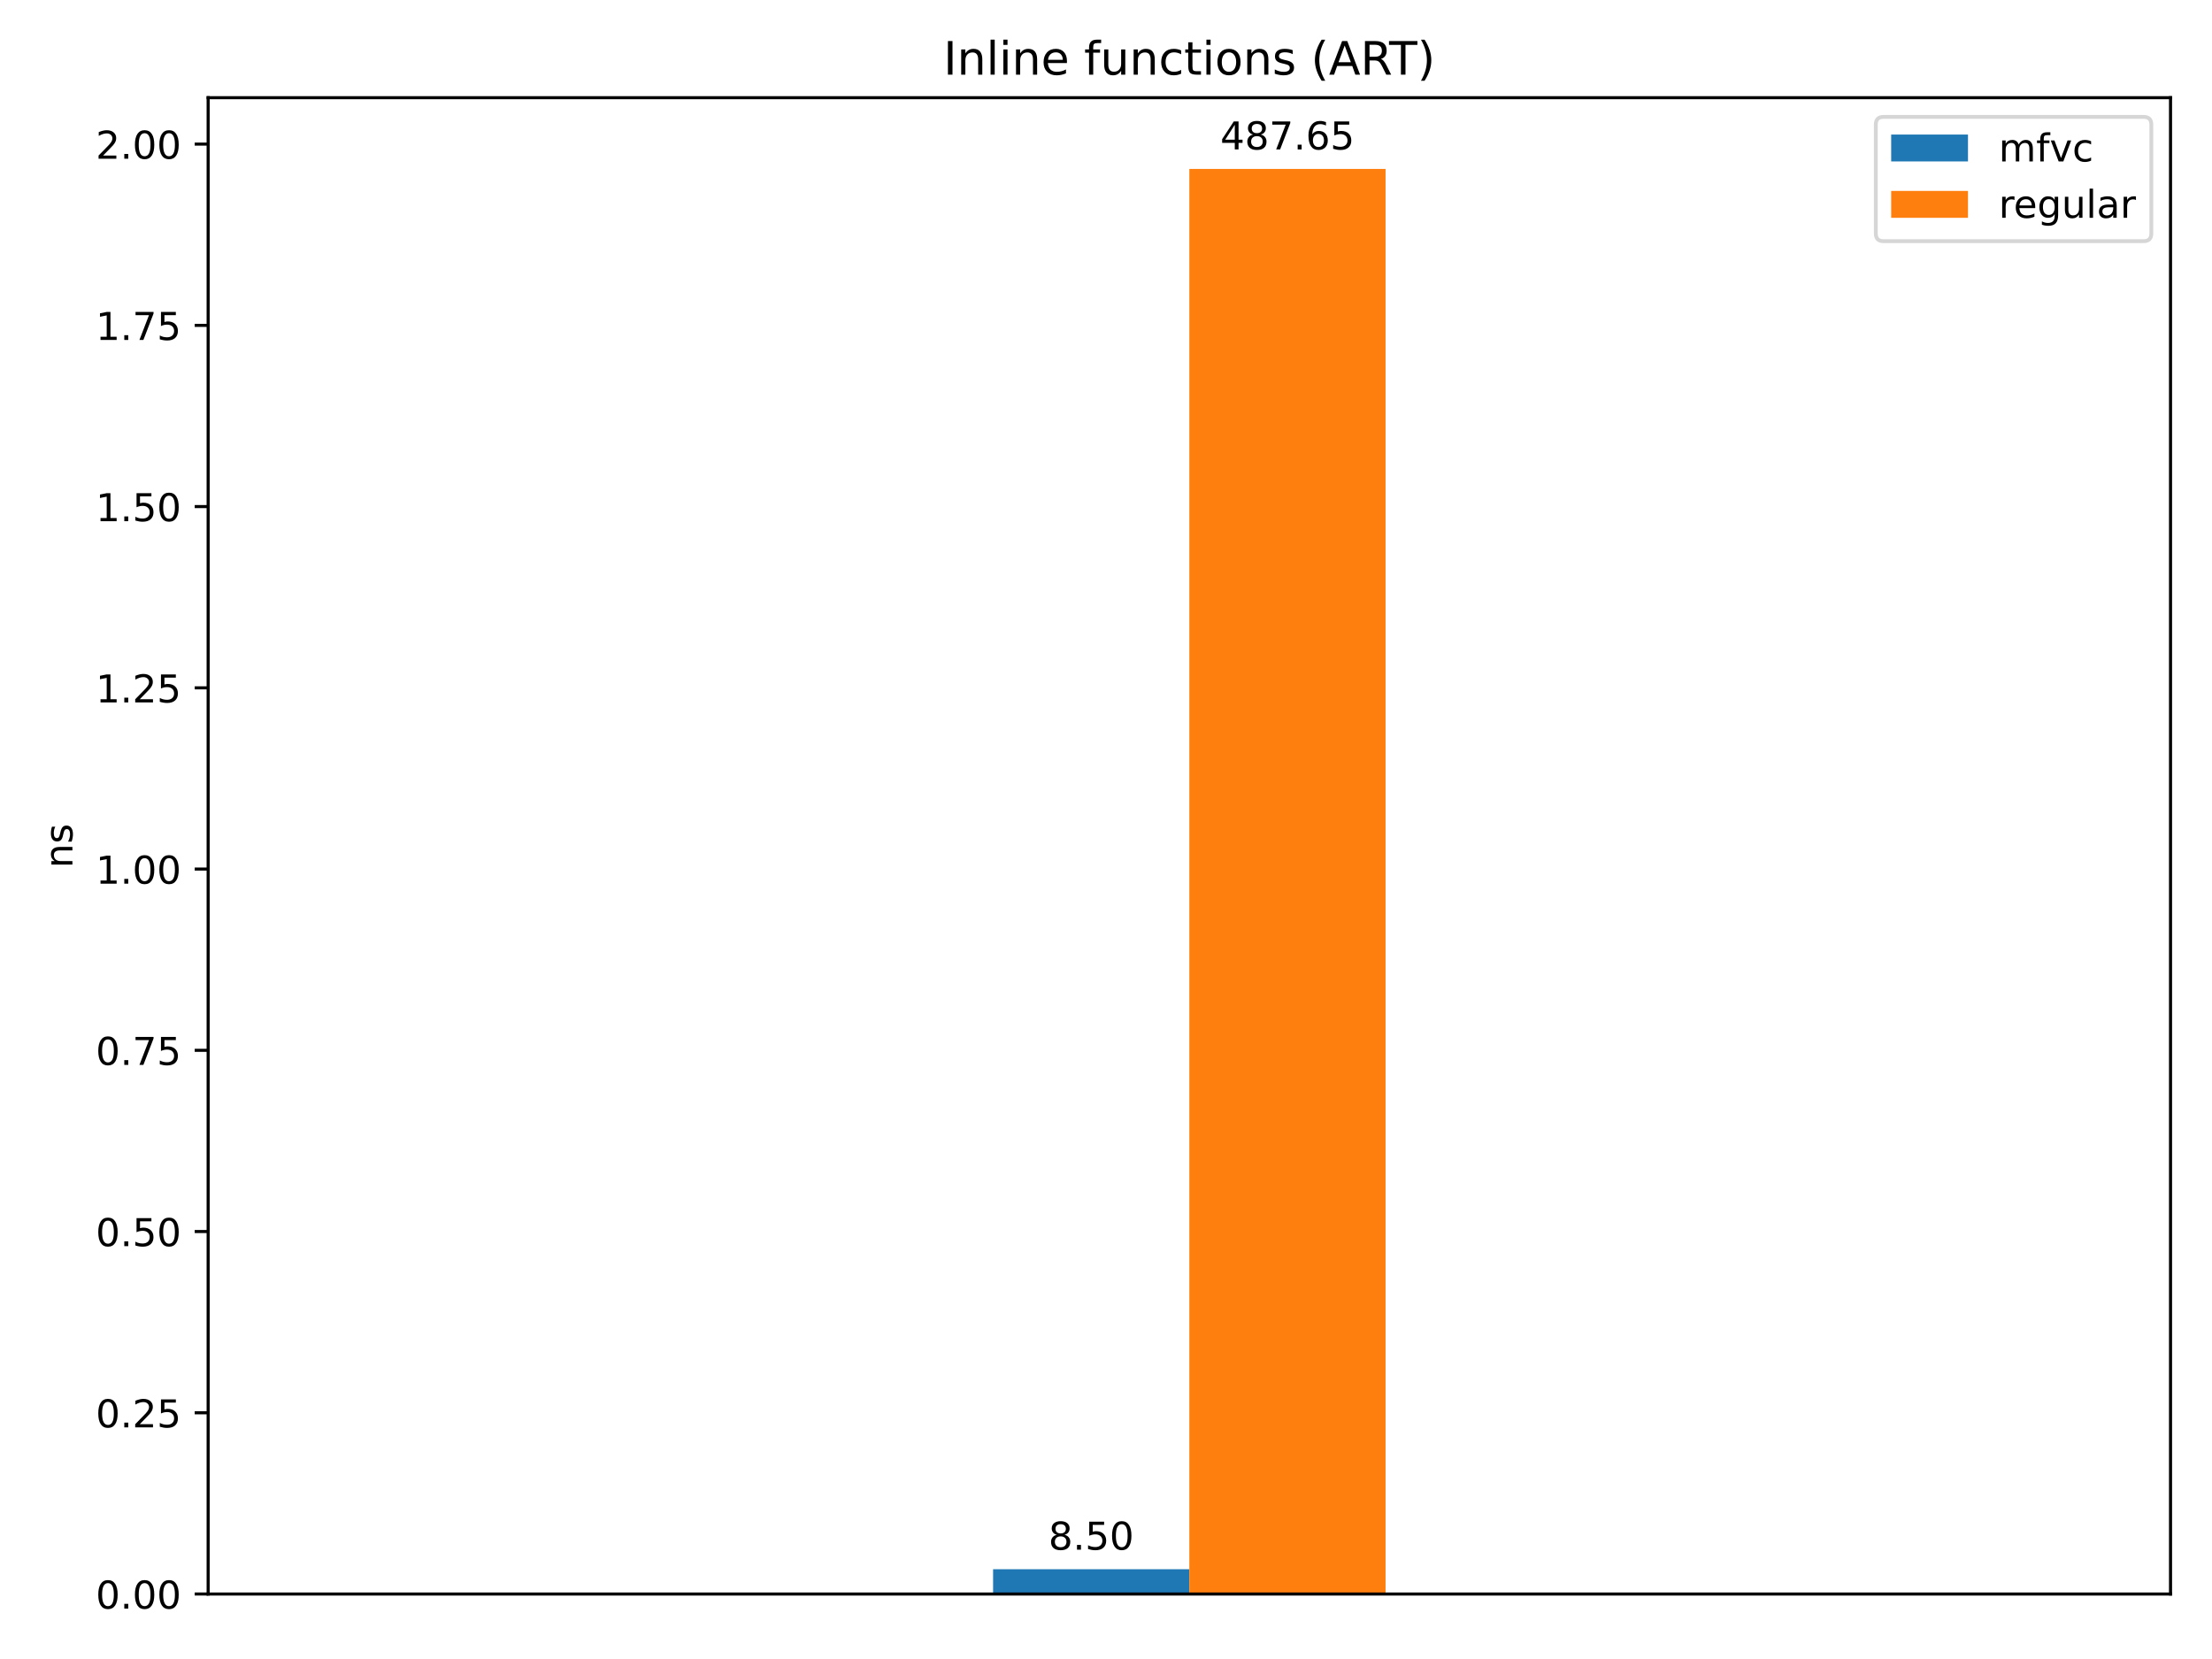
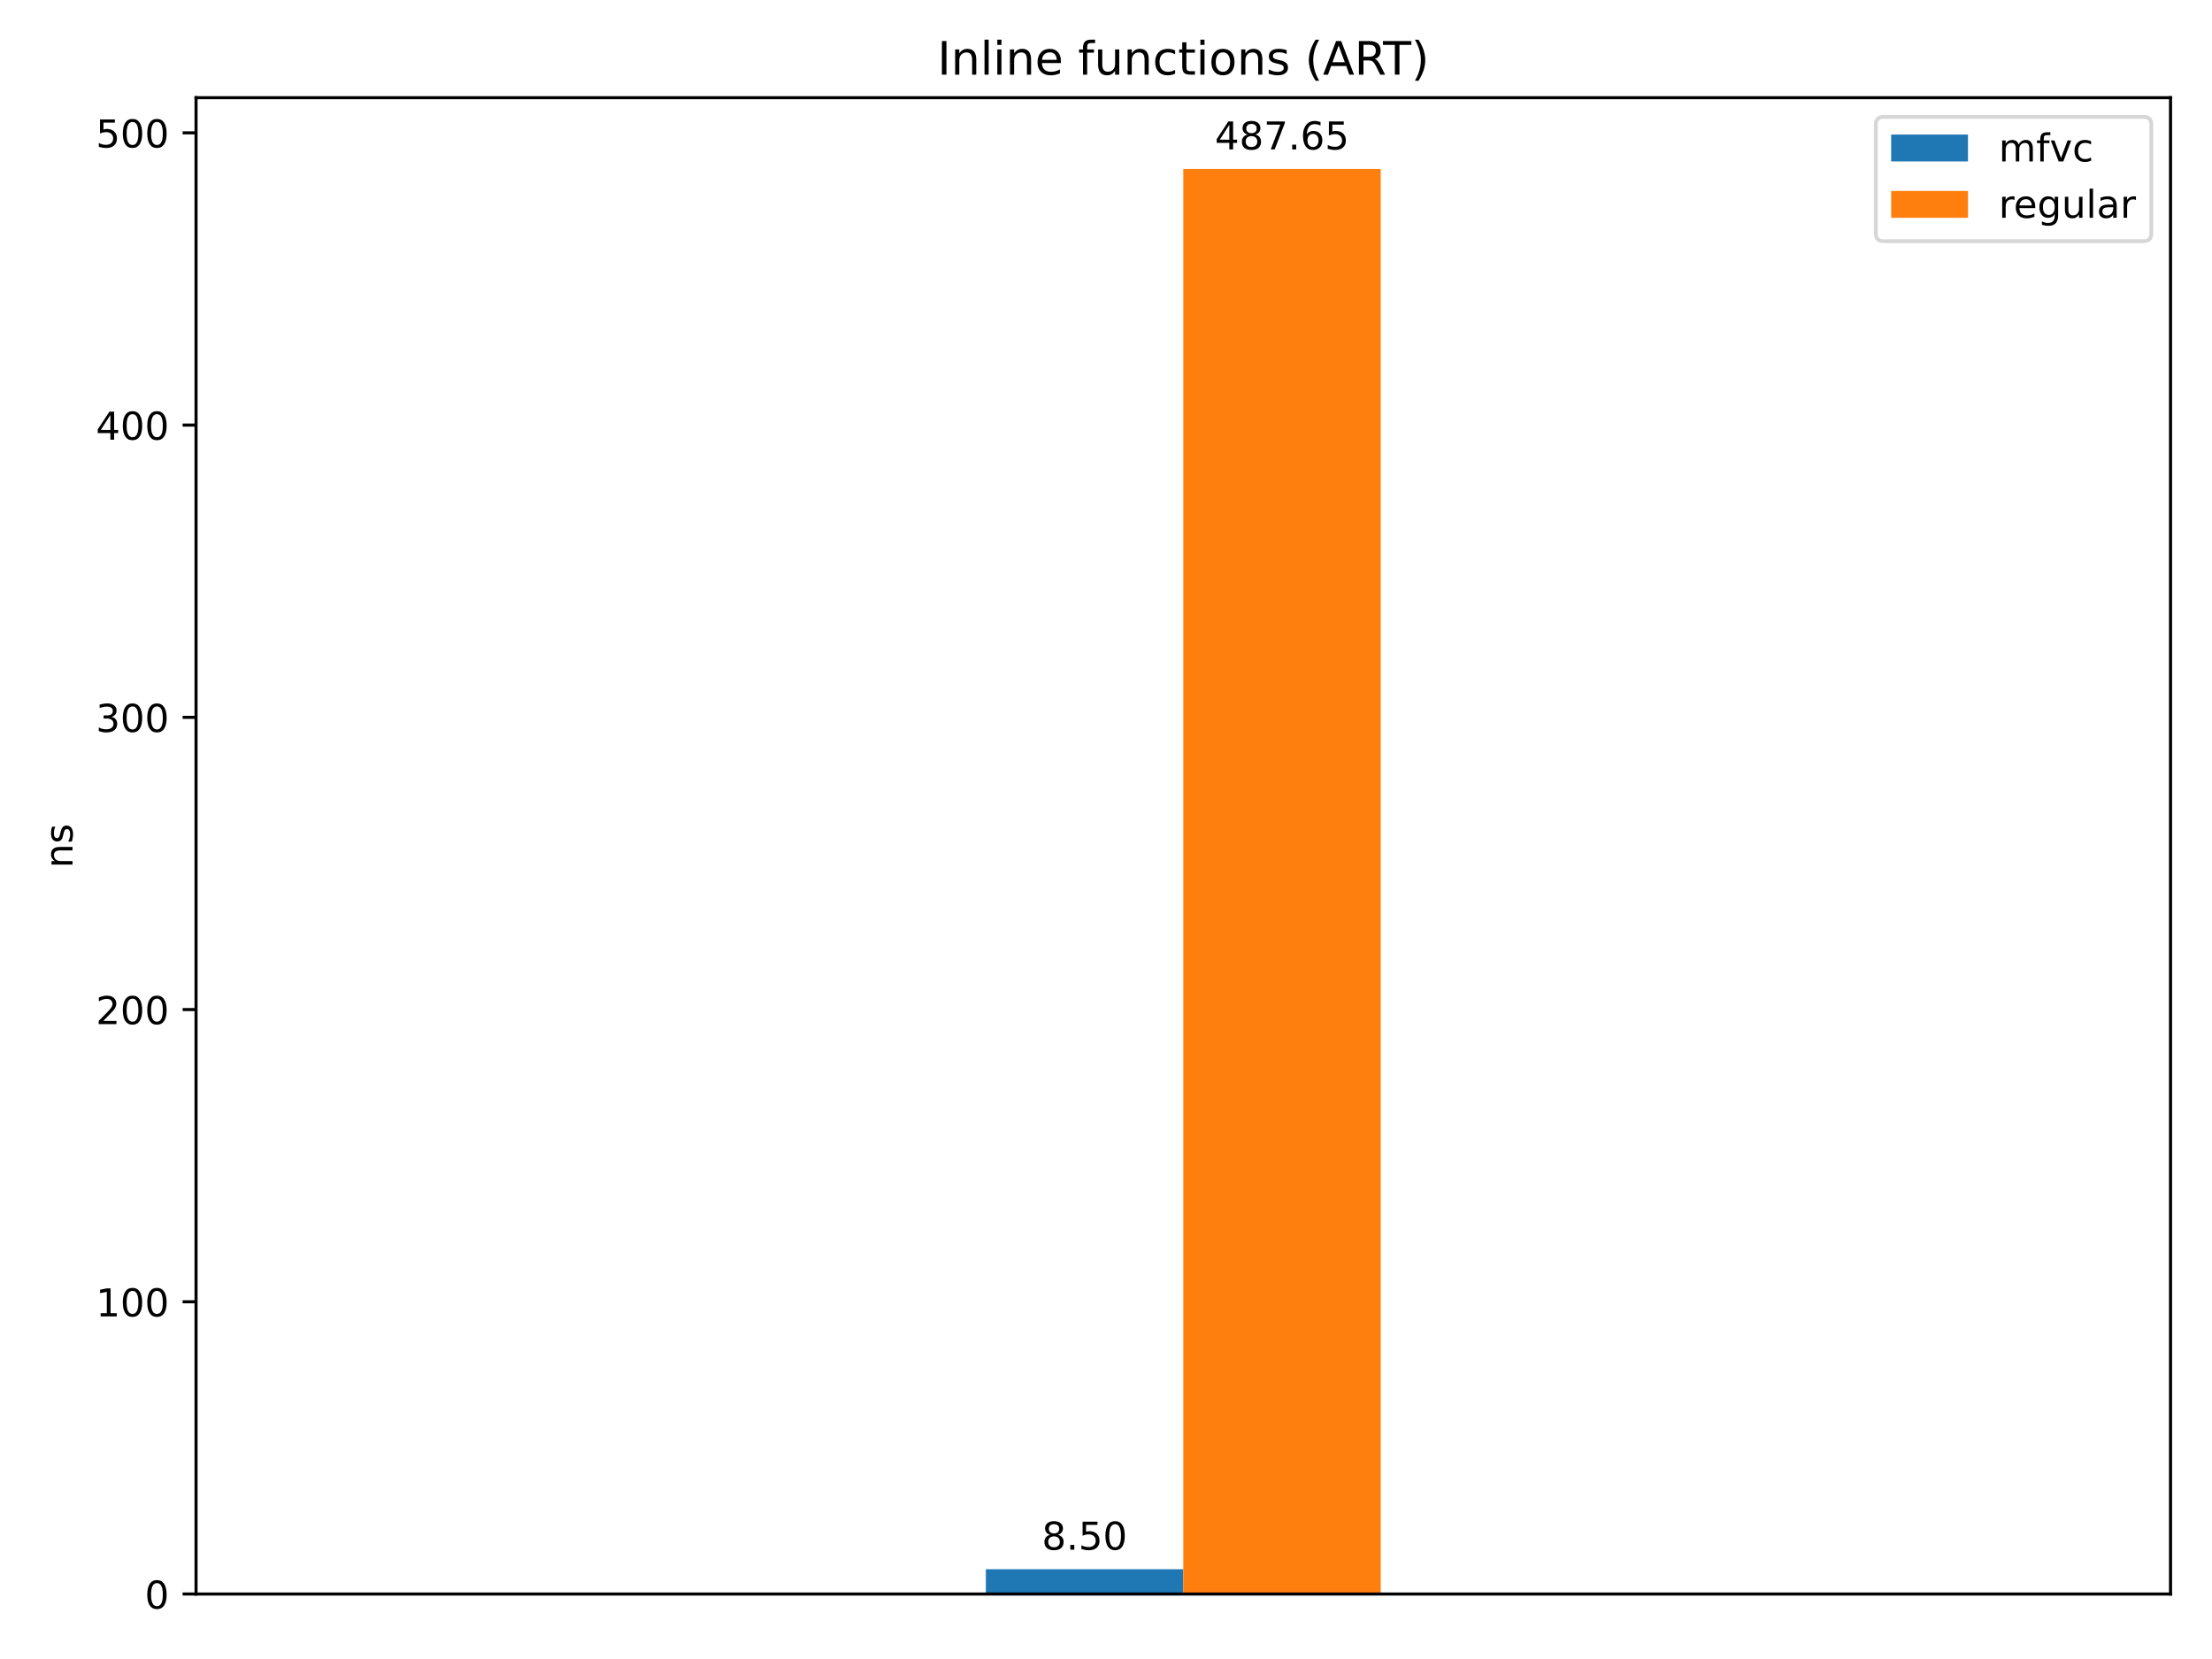
<svg xmlns="http://www.w3.org/2000/svg" xmlns:xlink="http://www.w3.org/1999/xlink" width="576pt" height="432pt" viewBox="0 0 576 432" version="1.1">
  <defs>
    <style type="text/css">*{stroke-linejoin: round; stroke-linecap: butt}</style>
  </defs>
  <g id="figure_1">
    <g id="patch_1">
      <path d="M 0 432  L 576 432  L 576 0  L 0 0  z " style="fill: #ffffff" />
    </g>
    <g id="axes_1">
      <g id="patch_2">
-         <path d="M 54.2 415.08  L 565.2 415.08  L 565.2 25.44  L 54.2 25.44  z " style="fill: #ffffff" />
+         <path d="M 51.05 415.08  L 565.2 415.08  L 565.2 25.44  L 51.05 25.44  z " style="fill: #ffffff" />
      </g>
      <g id="patch_3">
-         <path d="M 258.6 415.08  L 309.7 415.08  L 309.7 408.615  L 258.6 408.615  z " clip-path="url(#p9970fbafcf)" style="fill: #1f77b4" />
+         <path d="M 256.71 415.08  L 308.125 415.08  L 308.125 408.615  L 256.71 408.615  z " clip-path="url(#p1029cb8a64)" style="fill: #1f77b4" />
      </g>
      <g id="patch_4">
-         <path d="M 309.7 415.08  L 360.8 415.08  L 360.8 43.994  L 309.7 43.994  z " clip-path="url(#p9970fbafcf)" style="fill: #ff7f0e" />
+         <path d="M 308.125 415.08  L 359.54 415.08  L 359.54 43.994  L 308.125 43.994  z " clip-path="url(#p1029cb8a64)" style="fill: #ff7f0e" />
      </g>
      <g id="matplotlib.axis_1">
        <g id="xtick_1" />
        <g id="xtick_2" />
        <g id="xtick_3" />
        <g id="xtick_4" />
        <g id="xtick_5" />
        <g id="xtick_6" />
        <g id="xtick_7" />
        <g id="xtick_8" />
        <g id="xtick_9" />
      </g>
      <g id="matplotlib.axis_2">
        <g id="ytick_1">
          <g id="line2d_1">
            <defs>
-               <path id="m99105aa957" d="M 0 0  L -3.5 0  " style="stroke: #000000; stroke-width: 0.8" />
-             </defs>
-             <g>
-               <use xlink:href="#m99105aa957" x="54.2" y="415.08" style="stroke: #000000; stroke-width: 0.8" />
+               <path id="mc84beb9e07" d="M 0 0  L -3.5 0  " style="stroke: #000000; stroke-width: 0.8" />
+             </defs>
+             <g>
+               <use xlink:href="#mc84beb9e07" x="51.05" y="415.08" style="stroke: #000000; stroke-width: 0.8" />
            </g>
          </g>
          <g id="text_1">
-             <g transform="translate(24.93437 418.8792) scale(0.1 -0.1)">
+             <g transform="translate(37.6875 418.8792) scale(0.1 -0.1)">
              <defs>
                <path id="DejaVuSans-30" d="M 2034 4250  Q 1547 4250 1301 3770  Q 1056 3291 1056 2328  Q 1056 1369 1301 889  Q 1547 409 2034 409  Q 2525 409 2770 889  Q 3016 1369 3016 2328  Q 3016 3291 2770 3770  Q 2525 4250 2034 4250  z M 2034 4750  Q 2819 4750 3233 4129  Q 3647 3509 3647 2328  Q 3647 1150 3233 529  Q 2819 -91 2034 -91  Q 1250 -91 836 529  Q 422 1150 422 2328  Q 422 3509 836 4129  Q 1250 4750 2034 4750  z " transform="scale(0.015625)" />
-                 <path id="DejaVuSans-2e" d="M 684 794  L 1344 794  L 1344 0  L 684 0  L 684 794  z " transform="scale(0.015625)" />
              </defs>
              <use xlink:href="#DejaVuSans-30" />
-               <use xlink:href="#DejaVuSans-2e" x="63.623" />
-               <use xlink:href="#DejaVuSans-30" x="95.41" />
-               <use xlink:href="#DejaVuSans-30" x="159.033" />
            </g>
          </g>
        </g>
        <g id="ytick_2">
          <g id="line2d_2">
            <g>
-               <use xlink:href="#m99105aa957" x="54.2" y="367.886" style="stroke: #000000; stroke-width: 0.8" />
+               <use xlink:href="#mc84beb9e07" x="51.05" y="338.983" style="stroke: #000000; stroke-width: 0.8" />
            </g>
          </g>
          <g id="text_2">
-             <g transform="translate(24.93437 371.6854) scale(0.1 -0.1)">
-               <defs>
-                 <path id="DejaVuSans-32" d="M 1228 531  L 3431 531  L 3431 0  L 469 0  L 469 531  Q 828 903 1448 1529  Q 2069 2156 2228 2338  Q 2531 2678 2651 2914  Q 2772 3150 2772 3378  Q 2772 3750 2511 3984  Q 2250 4219 1831 4219  Q 1534 4219 1204 4116  Q 875 4013 500 3803  L 500 4441  Q 881 4594 1212 4672  Q 1544 4750 1819 4750  Q 2544 4750 2975 4387  Q 3406 4025 3406 3419  Q 3406 3131 3298 2873  Q 3191 2616 2906 2266  Q 2828 2175 2409 1742  Q 1991 1309 1228 531  z " transform="scale(0.015625)" />
-                 <path id="DejaVuSans-35" d="M 691 4666  L 3169 4666  L 3169 4134  L 1269 4134  L 1269 2991  Q 1406 3038 1543 3061  Q 1681 3084 1819 3084  Q 2600 3084 3056 2656  Q 3513 2228 3513 1497  Q 3513 744 3044 326  Q 2575 -91 1722 -91  Q 1428 -91 1123 -41  Q 819 9 494 109  L 494 744  Q 775 591 1075 516  Q 1375 441 1709 441  Q 2250 441 2565 725  Q 2881 1009 2881 1497  Q 2881 1984 2565 2268  Q 2250 2553 1709 2553  Q 1456 2553 1204 2497  Q 953 2441 691 2322  L 691 4666  z " transform="scale(0.015625)" />
-               </defs>
-               <use xlink:href="#DejaVuSans-30" />
-               <use xlink:href="#DejaVuSans-2e" x="63.623" />
-               <use xlink:href="#DejaVuSans-32" x="95.41" />
-               <use xlink:href="#DejaVuSans-35" x="159.033" />
+             <g transform="translate(24.9625 342.7823) scale(0.1 -0.1)">
+               <defs>
+                 <path id="DejaVuSans-31" d="M 794 531  L 1825 531  L 1825 4091  L 703 3866  L 703 4441  L 1819 4666  L 2450 4666  L 2450 531  L 3481 531  L 3481 0  L 794 0  L 794 531  z " transform="scale(0.015625)" />
+               </defs>
+               <use xlink:href="#DejaVuSans-31" />
+               <use xlink:href="#DejaVuSans-30" x="63.623" />
+               <use xlink:href="#DejaVuSans-30" x="127.246" />
            </g>
          </g>
        </g>
        <g id="ytick_3">
          <g id="line2d_3">
            <g>
-               <use xlink:href="#m99105aa957" x="54.2" y="320.692" style="stroke: #000000; stroke-width: 0.8" />
+               <use xlink:href="#mc84beb9e07" x="51.05" y="262.886" style="stroke: #000000; stroke-width: 0.8" />
            </g>
          </g>
          <g id="text_3">
-             <g transform="translate(24.93437 324.4915) scale(0.1 -0.1)">
-               <use xlink:href="#DejaVuSans-30" />
-               <use xlink:href="#DejaVuSans-2e" x="63.623" />
-               <use xlink:href="#DejaVuSans-35" x="95.41" />
-               <use xlink:href="#DejaVuSans-30" x="159.033" />
+             <g transform="translate(24.9625 266.6855) scale(0.1 -0.1)">
+               <defs>
+                 <path id="DejaVuSans-32" d="M 1228 531  L 3431 531  L 3431 0  L 469 0  L 469 531  Q 828 903 1448 1529  Q 2069 2156 2228 2338  Q 2531 2678 2651 2914  Q 2772 3150 2772 3378  Q 2772 3750 2511 3984  Q 2250 4219 1831 4219  Q 1534 4219 1204 4116  Q 875 4013 500 3803  L 500 4441  Q 881 4594 1212 4672  Q 1544 4750 1819 4750  Q 2544 4750 2975 4387  Q 3406 4025 3406 3419  Q 3406 3131 3298 2873  Q 3191 2616 2906 2266  Q 2828 2175 2409 1742  Q 1991 1309 1228 531  z " transform="scale(0.015625)" />
+               </defs>
+               <use xlink:href="#DejaVuSans-32" />
+               <use xlink:href="#DejaVuSans-30" x="63.623" />
+               <use xlink:href="#DejaVuSans-30" x="127.246" />
            </g>
          </g>
        </g>
        <g id="ytick_4">
          <g id="line2d_4">
            <g>
-               <use xlink:href="#m99105aa957" x="54.2" y="273.498" style="stroke: #000000; stroke-width: 0.8" />
+               <use xlink:href="#mc84beb9e07" x="51.05" y="186.789" style="stroke: #000000; stroke-width: 0.8" />
            </g>
          </g>
          <g id="text_4">
-             <g transform="translate(24.93437 277.2976) scale(0.1 -0.1)">
-               <defs>
-                 <path id="DejaVuSans-37" d="M 525 4666  L 3525 4666  L 3525 4397  L 1831 0  L 1172 0  L 2766 4134  L 525 4134  L 525 4666  z " transform="scale(0.015625)" />
-               </defs>
-               <use xlink:href="#DejaVuSans-30" />
-               <use xlink:href="#DejaVuSans-2e" x="63.623" />
-               <use xlink:href="#DejaVuSans-37" x="95.41" />
-               <use xlink:href="#DejaVuSans-35" x="159.033" />
+             <g transform="translate(24.9625 190.5886) scale(0.1 -0.1)">
+               <defs>
+                 <path id="DejaVuSans-33" d="M 2597 2516  Q 3050 2419 3304 2112  Q 3559 1806 3559 1356  Q 3559 666 3084 287  Q 2609 -91 1734 -91  Q 1441 -91 1130 -33  Q 819 25 488 141  L 488 750  Q 750 597 1062 519  Q 1375 441 1716 441  Q 2309 441 2620 675  Q 2931 909 2931 1356  Q 2931 1769 2642 2001  Q 2353 2234 1838 2234  L 1294 2234  L 1294 2753  L 1863 2753  Q 2328 2753 2575 2939  Q 2822 3125 2822 3475  Q 2822 3834 2567 4026  Q 2313 4219 1838 4219  Q 1578 4219 1281 4162  Q 984 4106 628 3988  L 628 4550  Q 988 4650 1302 4700  Q 1616 4750 1894 4750  Q 2613 4750 3031 4423  Q 3450 4097 3450 3541  Q 3450 3153 3228 2886  Q 3006 2619 2597 2516  z " transform="scale(0.015625)" />
+               </defs>
+               <use xlink:href="#DejaVuSans-33" />
+               <use xlink:href="#DejaVuSans-30" x="63.623" />
+               <use xlink:href="#DejaVuSans-30" x="127.246" />
            </g>
          </g>
        </g>
        <g id="ytick_5">
          <g id="line2d_5">
            <g>
-               <use xlink:href="#m99105aa957" x="54.2" y="226.305" style="stroke: #000000; stroke-width: 0.8" />
+               <use xlink:href="#mc84beb9e07" x="51.05" y="110.692" style="stroke: #000000; stroke-width: 0.8" />
            </g>
          </g>
          <g id="text_5">
-             <g transform="translate(24.93437 230.1038) scale(0.1 -0.1)">
-               <defs>
-                 <path id="DejaVuSans-31" d="M 794 531  L 1825 531  L 1825 4091  L 703 3866  L 703 4441  L 1819 4666  L 2450 4666  L 2450 531  L 3481 531  L 3481 0  L 794 0  L 794 531  z " transform="scale(0.015625)" />
-               </defs>
-               <use xlink:href="#DejaVuSans-31" />
-               <use xlink:href="#DejaVuSans-2e" x="63.623" />
-               <use xlink:href="#DejaVuSans-30" x="95.41" />
-               <use xlink:href="#DejaVuSans-30" x="159.033" />
+             <g transform="translate(24.9625 114.4917) scale(0.1 -0.1)">
+               <defs>
+                 <path id="DejaVuSans-34" d="M 2419 4116  L 825 1625  L 2419 1625  L 2419 4116  z M 2253 4666  L 3047 4666  L 3047 1625  L 3713 1625  L 3713 1100  L 3047 1100  L 3047 0  L 2419 0  L 2419 1100  L 313 1100  L 313 1709  L 2253 4666  z " transform="scale(0.015625)" />
+               </defs>
+               <use xlink:href="#DejaVuSans-34" />
+               <use xlink:href="#DejaVuSans-30" x="63.623" />
+               <use xlink:href="#DejaVuSans-30" x="127.246" />
            </g>
          </g>
        </g>
        <g id="ytick_6">
          <g id="line2d_6">
            <g>
-               <use xlink:href="#m99105aa957" x="54.2" y="179.111" style="stroke: #000000; stroke-width: 0.8" />
+               <use xlink:href="#mc84beb9e07" x="51.05" y="34.596" style="stroke: #000000; stroke-width: 0.8" />
            </g>
          </g>
          <g id="text_6">
-             <g transform="translate(24.93437 182.9099) scale(0.1 -0.1)">
-               <use xlink:href="#DejaVuSans-31" />
-               <use xlink:href="#DejaVuSans-2e" x="63.623" />
-               <use xlink:href="#DejaVuSans-32" x="95.41" />
-               <use xlink:href="#DejaVuSans-35" x="159.033" />
-             </g>
-           </g>
-         </g>
-         <g id="ytick_7">
-           <g id="line2d_7">
-             <g>
-               <use xlink:href="#m99105aa957" x="54.2" y="131.917" style="stroke: #000000; stroke-width: 0.8" />
-             </g>
-           </g>
-           <g id="text_7">
-             <g transform="translate(24.93437 135.7161) scale(0.1 -0.1)">
-               <use xlink:href="#DejaVuSans-31" />
-               <use xlink:href="#DejaVuSans-2e" x="63.623" />
-               <use xlink:href="#DejaVuSans-35" x="95.41" />
-               <use xlink:href="#DejaVuSans-30" x="159.033" />
-             </g>
-           </g>
-         </g>
-         <g id="ytick_8">
-           <g id="line2d_8">
-             <g>
-               <use xlink:href="#m99105aa957" x="54.2" y="84.723" style="stroke: #000000; stroke-width: 0.8" />
-             </g>
-           </g>
-           <g id="text_8">
-             <g transform="translate(24.93437 88.5222) scale(0.1 -0.1)">
-               <use xlink:href="#DejaVuSans-31" />
-               <use xlink:href="#DejaVuSans-2e" x="63.623" />
-               <use xlink:href="#DejaVuSans-37" x="95.41" />
-               <use xlink:href="#DejaVuSans-35" x="159.033" />
-             </g>
-           </g>
-         </g>
-         <g id="ytick_9">
-           <g id="line2d_9">
-             <g>
-               <use xlink:href="#m99105aa957" x="54.2" y="37.529" style="stroke: #000000; stroke-width: 0.8" />
-             </g>
-           </g>
-           <g id="text_9">
-             <g transform="translate(24.93437 41.32834) scale(0.1 -0.1)">
-               <use xlink:href="#DejaVuSans-32" />
-               <use xlink:href="#DejaVuSans-2e" x="63.623" />
-               <use xlink:href="#DejaVuSans-30" x="95.41" />
-               <use xlink:href="#DejaVuSans-30" x="159.033" />
-             </g>
-           </g>
-         </g>
-         <g id="text_10">
-           <g transform="translate(18.85469 226.0334) rotate(-90) scale(0.1 -0.1)">
+             <g transform="translate(24.9625 38.39484) scale(0.1 -0.1)">
+               <defs>
+                 <path id="DejaVuSans-35" d="M 691 4666  L 3169 4666  L 3169 4134  L 1269 4134  L 1269 2991  Q 1406 3038 1543 3061  Q 1681 3084 1819 3084  Q 2600 3084 3056 2656  Q 3513 2228 3513 1497  Q 3513 744 3044 326  Q 2575 -91 1722 -91  Q 1428 -91 1123 -41  Q 819 9 494 109  L 494 744  Q 775 591 1075 516  Q 1375 441 1709 441  Q 2250 441 2565 725  Q 2881 1009 2881 1497  Q 2881 1984 2565 2268  Q 2250 2553 1709 2553  Q 1456 2553 1204 2497  Q 953 2441 691 2322  L 691 4666  z " transform="scale(0.015625)" />
+               </defs>
+               <use xlink:href="#DejaVuSans-35" />
+               <use xlink:href="#DejaVuSans-30" x="63.623" />
+               <use xlink:href="#DejaVuSans-30" x="127.246" />
+             </g>
+           </g>
+         </g>
+         <g id="text_7">
+           <g transform="translate(18.88281 226.0334) rotate(-90) scale(0.1 -0.1)">
            <defs>
              <path id="DejaVuSans-6e" d="M 3513 2113  L 3513 0  L 2938 0  L 2938 2094  Q 2938 2591 2744 2837  Q 2550 3084 2163 3084  Q 1697 3084 1428 2787  Q 1159 2491 1159 1978  L 1159 0  L 581 0  L 581 3500  L 1159 3500  L 1159 2956  Q 1366 3272 1645 3428  Q 1925 3584 2291 3584  Q 2894 3584 3203 3211  Q 3513 2838 3513 2113  z " transform="scale(0.015625)" />
              <path id="DejaVuSans-73" d="M 2834 3397  L 2834 2853  Q 2591 2978 2328 3040  Q 2066 3103 1784 3103  Q 1356 3103 1142 2972  Q 928 2841 928 2578  Q 928 2378 1081 2264  Q 1234 2150 1697 2047  L 1894 2003  Q 2506 1872 2764 1633  Q 3022 1394 3022 966  Q 3022 478 2636 193  Q 2250 -91 1575 -91  Q 1294 -91 989 -36  Q 684 19 347 128  L 347 722  Q 666 556 975 473  Q 1284 391 1588 391  Q 1994 391 2212 530  Q 2431 669 2431 922  Q 2431 1156 2273 1281  Q 2116 1406 1581 1522  L 1381 1569  Q 847 1681 609 1914  Q 372 2147 372 2553  Q 372 3047 722 3315  Q 1072 3584 1716 3584  Q 2034 3584 2315 3537  Q 2597 3491 2834 3397  z " transform="scale(0.015625)" />
            </defs>
            <use xlink:href="#DejaVuSans-6e" />
            <use xlink:href="#DejaVuSans-73" x="63.379" />
          </g>
        </g>
      </g>
      <g id="patch_5">
-         <path d="M 54.2 415.08  L 54.2 25.44  " style="fill: none; stroke: #000000; stroke-width: 0.8; stroke-linejoin: miter; stroke-linecap: square" />
+         <path d="M 51.05 415.08  L 51.05 25.44  " style="fill: none; stroke: #000000; stroke-width: 0.8; stroke-linejoin: miter; stroke-linecap: square" />
      </g>
      <g id="patch_6">
        <path d="M 565.2 415.08  L 565.2 25.44  " style="fill: none; stroke: #000000; stroke-width: 0.8; stroke-linejoin: miter; stroke-linecap: square" />
      </g>
      <g id="patch_7">
-         <path d="M 54.2 415.08  L 565.2 415.08  " style="fill: none; stroke: #000000; stroke-width: 0.8; stroke-linejoin: miter; stroke-linecap: square" />
+         <path d="M 51.05 415.08  L 565.2 415.08  " style="fill: none; stroke: #000000; stroke-width: 0.8; stroke-linejoin: miter; stroke-linecap: square" />
      </g>
      <g id="patch_8">
-         <path d="M 54.2 25.44  L 565.2 25.44  " style="fill: none; stroke: #000000; stroke-width: 0.8; stroke-linejoin: miter; stroke-linecap: square" />
-       </g>
-       <g id="text_11">
-         <g transform="translate(273.0172 403.5351) scale(0.1 -0.1)">
+         <path d="M 51.05 25.44  L 565.2 25.44  " style="fill: none; stroke: #000000; stroke-width: 0.8; stroke-linejoin: miter; stroke-linecap: square" />
+       </g>
+       <g id="text_8">
+         <g transform="translate(271.2847 403.5351) scale(0.1 -0.1)">
          <defs>
            <path id="DejaVuSans-38" d="M 2034 2216  Q 1584 2216 1326 1975  Q 1069 1734 1069 1313  Q 1069 891 1326 650  Q 1584 409 2034 409  Q 2484 409 2743 651  Q 3003 894 3003 1313  Q 3003 1734 2745 1975  Q 2488 2216 2034 2216  z M 1403 2484  Q 997 2584 770 2862  Q 544 3141 544 3541  Q 544 4100 942 4425  Q 1341 4750 2034 4750  Q 2731 4750 3128 4425  Q 3525 4100 3525 3541  Q 3525 3141 3298 2862  Q 3072 2584 2669 2484  Q 3125 2378 3379 2068  Q 3634 1759 3634 1313  Q 3634 634 3220 271  Q 2806 -91 2034 -91  Q 1263 -91 848 271  Q 434 634 434 1313  Q 434 1759 690 2068  Q 947 2378 1403 2484  z M 1172 3481  Q 1172 3119 1398 2916  Q 1625 2713 2034 2713  Q 2441 2713 2670 2916  Q 2900 3119 2900 3481  Q 2900 3844 2670 4047  Q 2441 4250 2034 4250  Q 1625 4250 1398 4047  Q 1172 3844 1172 3481  z " transform="scale(0.015625)" />
+             <path id="DejaVuSans-2e" d="M 684 794  L 1344 794  L 1344 0  L 684 0  L 684 794  z " transform="scale(0.015625)" />
          </defs>
          <use xlink:href="#DejaVuSans-38" />
          <use xlink:href="#DejaVuSans-2e" x="63.623" />
          <use xlink:href="#DejaVuSans-35" x="95.41" />
          <use xlink:href="#DejaVuSans-30" x="159.033" />
        </g>
      </g>
-       <g id="text_12">
-         <g transform="translate(317.7547 38.9146) scale(0.1 -0.1)">
+       <g id="text_9">
+         <g transform="translate(316.3372 38.9146) scale(0.1 -0.1)">
          <defs>
-             <path id="DejaVuSans-34" d="M 2419 4116  L 825 1625  L 2419 1625  L 2419 4116  z M 2253 4666  L 3047 4666  L 3047 1625  L 3713 1625  L 3713 1100  L 3047 1100  L 3047 0  L 2419 0  L 2419 1100  L 313 1100  L 313 1709  L 2253 4666  z " transform="scale(0.015625)" />
+             <path id="DejaVuSans-37" d="M 525 4666  L 3525 4666  L 3525 4397  L 1831 0  L 1172 0  L 2766 4134  L 525 4134  L 525 4666  z " transform="scale(0.015625)" />
            <path id="DejaVuSans-36" d="M 2113 2584  Q 1688 2584 1439 2293  Q 1191 2003 1191 1497  Q 1191 994 1439 701  Q 1688 409 2113 409  Q 2538 409 2786 701  Q 3034 994 3034 1497  Q 3034 2003 2786 2293  Q 2538 2584 2113 2584  z M 3366 4563  L 3366 3988  Q 3128 4100 2886 4159  Q 2644 4219 2406 4219  Q 1781 4219 1451 3797  Q 1122 3375 1075 2522  Q 1259 2794 1537 2939  Q 1816 3084 2150 3084  Q 2853 3084 3261 2657  Q 3669 2231 3669 1497  Q 3669 778 3244 343  Q 2819 -91 2113 -91  Q 1303 -91 875 529  Q 447 1150 447 2328  Q 447 3434 972 4092  Q 1497 4750 2381 4750  Q 2619 4750 2861 4703  Q 3103 4656 3366 4563  z " transform="scale(0.015625)" />
          </defs>
          <use xlink:href="#DejaVuSans-34" />
          <use xlink:href="#DejaVuSans-38" x="63.623" />
          <use xlink:href="#DejaVuSans-37" x="127.246" />
          <use xlink:href="#DejaVuSans-2e" x="190.869" />
          <use xlink:href="#DejaVuSans-36" x="222.656" />
          <use xlink:href="#DejaVuSans-35" x="286.279" />
        </g>
      </g>
-       <g id="text_13">
-         <g transform="translate(245.6659 19.44) scale(0.12 -0.12)">
+       <g id="text_10">
+         <g transform="translate(244.0909 19.44) scale(0.12 -0.12)">
          <defs>
            <path id="DejaVuSans-49" d="M 628 4666  L 1259 4666  L 1259 0  L 628 0  L 628 4666  z " transform="scale(0.015625)" />
            <path id="DejaVuSans-6c" d="M 603 4863  L 1178 4863  L 1178 0  L 603 0  L 603 4863  z " transform="scale(0.015625)" />
            <path id="DejaVuSans-69" d="M 603 3500  L 1178 3500  L 1178 0  L 603 0  L 603 3500  z M 603 4863  L 1178 4863  L 1178 4134  L 603 4134  L 603 4863  z " transform="scale(0.015625)" />
            <path id="DejaVuSans-65" d="M 3597 1894  L 3597 1613  L 953 1613  Q 991 1019 1311 708  Q 1631 397 2203 397  Q 2534 397 2845 478  Q 3156 559 3463 722  L 3463 178  Q 3153 47 2828 -22  Q 2503 -91 2169 -91  Q 1331 -91 842 396  Q 353 884 353 1716  Q 353 2575 817 3079  Q 1281 3584 2069 3584  Q 2775 3584 3186 3129  Q 3597 2675 3597 1894  z M 3022 2063  Q 3016 2534 2758 2815  Q 2500 3097 2075 3097  Q 1594 3097 1305 2825  Q 1016 2553 972 2059  L 3022 2063  z " transform="scale(0.015625)" />
            <path id="DejaVuSans-20" transform="scale(0.015625)" />
            <path id="DejaVuSans-66" d="M 2375 4863  L 2375 4384  L 1825 4384  Q 1516 4384 1395 4259  Q 1275 4134 1275 3809  L 1275 3500  L 2222 3500  L 2222 3053  L 1275 3053  L 1275 0  L 697 0  L 697 3053  L 147 3053  L 147 3500  L 697 3500  L 697 3744  Q 697 4328 969 4595  Q 1241 4863 1831 4863  L 2375 4863  z " transform="scale(0.015625)" />
            <path id="DejaVuSans-75" d="M 544 1381  L 544 3500  L 1119 3500  L 1119 1403  Q 1119 906 1312 657  Q 1506 409 1894 409  Q 2359 409 2629 706  Q 2900 1003 2900 1516  L 2900 3500  L 3475 3500  L 3475 0  L 2900 0  L 2900 538  Q 2691 219 2414 64  Q 2138 -91 1772 -91  Q 1169 -91 856 284  Q 544 659 544 1381  z M 1991 3584  L 1991 3584  z " transform="scale(0.015625)" />
            <path id="DejaVuSans-63" d="M 3122 3366  L 3122 2828  Q 2878 2963 2633 3030  Q 2388 3097 2138 3097  Q 1578 3097 1268 2742  Q 959 2388 959 1747  Q 959 1106 1268 751  Q 1578 397 2138 397  Q 2388 397 2633 464  Q 2878 531 3122 666  L 3122 134  Q 2881 22 2623 -34  Q 2366 -91 2075 -91  Q 1284 -91 818 406  Q 353 903 353 1747  Q 353 2603 823 3093  Q 1294 3584 2113 3584  Q 2378 3584 2631 3529  Q 2884 3475 3122 3366  z " transform="scale(0.015625)" />
            <path id="DejaVuSans-74" d="M 1172 4494  L 1172 3500  L 2356 3500  L 2356 3053  L 1172 3053  L 1172 1153  Q 1172 725 1289 603  Q 1406 481 1766 481  L 2356 481  L 2356 0  L 1766 0  Q 1100 0 847 248  Q 594 497 594 1153  L 594 3053  L 172 3053  L 172 3500  L 594 3500  L 594 4494  L 1172 4494  z " transform="scale(0.015625)" />
            <path id="DejaVuSans-6f" d="M 1959 3097  Q 1497 3097 1228 2736  Q 959 2375 959 1747  Q 959 1119 1226 758  Q 1494 397 1959 397  Q 2419 397 2687 759  Q 2956 1122 2956 1747  Q 2956 2369 2687 2733  Q 2419 3097 1959 3097  z M 1959 3584  Q 2709 3584 3137 3096  Q 3566 2609 3566 1747  Q 3566 888 3137 398  Q 2709 -91 1959 -91  Q 1206 -91 779 398  Q 353 888 353 1747  Q 353 2609 779 3096  Q 1206 3584 1959 3584  z " transform="scale(0.015625)" />
            <path id="DejaVuSans-28" d="M 1984 4856  Q 1566 4138 1362 3434  Q 1159 2731 1159 2009  Q 1159 1288 1364 580  Q 1569 -128 1984 -844  L 1484 -844  Q 1016 -109 783 600  Q 550 1309 550 2009  Q 550 2706 781 3412  Q 1013 4119 1484 4856  L 1984 4856  z " transform="scale(0.015625)" />
            <path id="DejaVuSans-41" d="M 2188 4044  L 1331 1722  L 3047 1722  L 2188 4044  z M 1831 4666  L 2547 4666  L 4325 0  L 3669 0  L 3244 1197  L 1141 1197  L 716 0  L 50 0  L 1831 4666  z " transform="scale(0.015625)" />
            <path id="DejaVuSans-52" d="M 2841 2188  Q 3044 2119 3236 1894  Q 3428 1669 3622 1275  L 4263 0  L 3584 0  L 2988 1197  Q 2756 1666 2539 1819  Q 2322 1972 1947 1972  L 1259 1972  L 1259 0  L 628 0  L 628 4666  L 2053 4666  Q 2853 4666 3247 4331  Q 3641 3997 3641 3322  Q 3641 2881 3436 2590  Q 3231 2300 2841 2188  z M 1259 4147  L 1259 2491  L 2053 2491  Q 2509 2491 2742 2702  Q 2975 2913 2975 3322  Q 2975 3731 2742 3939  Q 2509 4147 2053 4147  L 1259 4147  z " transform="scale(0.015625)" />
            <path id="DejaVuSans-54" d="M -19 4666  L 3928 4666  L 3928 4134  L 2272 4134  L 2272 0  L 1638 0  L 1638 4134  L -19 4134  L -19 4666  z " transform="scale(0.015625)" />
            <path id="DejaVuSans-29" d="M 513 4856  L 1013 4856  Q 1481 4119 1714 3412  Q 1947 2706 1947 2009  Q 1947 1309 1714 600  Q 1481 -109 1013 -844  L 513 -844  Q 928 -128 1133 580  Q 1338 1288 1338 2009  Q 1338 2731 1133 3434  Q 928 4138 513 4856  z " transform="scale(0.015625)" />
          </defs>
          <use xlink:href="#DejaVuSans-49" />
          <use xlink:href="#DejaVuSans-6e" x="29.492" />
          <use xlink:href="#DejaVuSans-6c" x="92.871" />
          <use xlink:href="#DejaVuSans-69" x="120.654" />
          <use xlink:href="#DejaVuSans-6e" x="148.438" />
          <use xlink:href="#DejaVuSans-65" x="211.816" />
          <use xlink:href="#DejaVuSans-20" x="273.34" />
          <use xlink:href="#DejaVuSans-66" x="305.127" />
          <use xlink:href="#DejaVuSans-75" x="340.332" />
          <use xlink:href="#DejaVuSans-6e" x="403.711" />
          <use xlink:href="#DejaVuSans-63" x="467.09" />
          <use xlink:href="#DejaVuSans-74" x="522.07" />
          <use xlink:href="#DejaVuSans-69" x="561.279" />
          <use xlink:href="#DejaVuSans-6f" x="589.062" />
          <use xlink:href="#DejaVuSans-6e" x="650.244" />
          <use xlink:href="#DejaVuSans-73" x="713.623" />
          <use xlink:href="#DejaVuSans-20" x="765.723" />
          <use xlink:href="#DejaVuSans-28" x="797.51" />
          <use xlink:href="#DejaVuSans-41" x="836.523" />
          <use xlink:href="#DejaVuSans-52" x="904.932" />
          <use xlink:href="#DejaVuSans-54" x="967.164" />
          <use xlink:href="#DejaVuSans-29" x="1028.248" />
        </g>
      </g>
      <g id="legend_1">
        <g id="patch_9">
          <path d="M 490.458 62.796  L 558.2 62.796  Q 560.2 62.796 560.2 60.796  L 560.2 32.44  Q 560.2 30.44 558.2 30.44  L 490.458 30.44  Q 488.458 30.44 488.458 32.44  L 488.458 60.796  Q 488.458 62.796 490.458 62.796  z " style="fill: #ffffff; opacity: 0.8; stroke: #cccccc; stroke-linejoin: miter" />
        </g>
        <g id="patch_10">
          <path d="M 492.458 42.038  L 512.458 42.038  L 512.458 35.038  L 492.458 35.038  z " style="fill: #1f77b4" />
        </g>
-         <g id="text_14">
+         <g id="text_11">
          <g transform="translate(520.4578 42.03844) scale(0.1 -0.1)">
            <defs>
              <path id="DejaVuSans-6d" d="M 3328 2828  Q 3544 3216 3844 3400  Q 4144 3584 4550 3584  Q 5097 3584 5394 3201  Q 5691 2819 5691 2113  L 5691 0  L 5113 0  L 5113 2094  Q 5113 2597 4934 2840  Q 4756 3084 4391 3084  Q 3944 3084 3684 2787  Q 3425 2491 3425 1978  L 3425 0  L 2847 0  L 2847 2094  Q 2847 2600 2669 2842  Q 2491 3084 2119 3084  Q 1678 3084 1418 2786  Q 1159 2488 1159 1978  L 1159 0  L 581 0  L 581 3500  L 1159 3500  L 1159 2956  Q 1356 3278 1631 3431  Q 1906 3584 2284 3584  Q 2666 3584 2933 3390  Q 3200 3197 3328 2828  z " transform="scale(0.015625)" />
              <path id="DejaVuSans-76" d="M 191 3500  L 800 3500  L 1894 563  L 2988 3500  L 3597 3500  L 2284 0  L 1503 0  L 191 3500  z " transform="scale(0.015625)" />
            </defs>
            <use xlink:href="#DejaVuSans-6d" />
            <use xlink:href="#DejaVuSans-66" x="97.412" />
            <use xlink:href="#DejaVuSans-76" x="132.617" />
            <use xlink:href="#DejaVuSans-63" x="191.797" />
          </g>
        </g>
        <g id="patch_11">
          <path d="M 492.458 56.717  L 512.458 56.717  L 512.458 49.717  L 492.458 49.717  z " style="fill: #ff7f0e" />
        </g>
-         <g id="text_15">
+         <g id="text_12">
          <g transform="translate(520.4578 56.71656) scale(0.1 -0.1)">
            <defs>
              <path id="DejaVuSans-72" d="M 2631 2963  Q 2534 3019 2420 3045  Q 2306 3072 2169 3072  Q 1681 3072 1420 2755  Q 1159 2438 1159 1844  L 1159 0  L 581 0  L 581 3500  L 1159 3500  L 1159 2956  Q 1341 3275 1631 3429  Q 1922 3584 2338 3584  Q 2397 3584 2469 3576  Q 2541 3569 2628 3553  L 2631 2963  z " transform="scale(0.015625)" />
              <path id="DejaVuSans-67" d="M 2906 1791  Q 2906 2416 2648 2759  Q 2391 3103 1925 3103  Q 1463 3103 1205 2759  Q 947 2416 947 1791  Q 947 1169 1205 825  Q 1463 481 1925 481  Q 2391 481 2648 825  Q 2906 1169 2906 1791  z M 3481 434  Q 3481 -459 3084 -895  Q 2688 -1331 1869 -1331  Q 1566 -1331 1297 -1286  Q 1028 -1241 775 -1147  L 775 -588  Q 1028 -725 1275 -790  Q 1522 -856 1778 -856  Q 2344 -856 2625 -561  Q 2906 -266 2906 331  L 2906 616  Q 2728 306 2450 153  Q 2172 0 1784 0  Q 1141 0 747 490  Q 353 981 353 1791  Q 353 2603 747 3093  Q 1141 3584 1784 3584  Q 2172 3584 2450 3431  Q 2728 3278 2906 2969  L 2906 3500  L 3481 3500  L 3481 434  z " transform="scale(0.015625)" />
              <path id="DejaVuSans-61" d="M 2194 1759  Q 1497 1759 1228 1600  Q 959 1441 959 1056  Q 959 750 1161 570  Q 1363 391 1709 391  Q 2188 391 2477 730  Q 2766 1069 2766 1631  L 2766 1759  L 2194 1759  z M 3341 1997  L 3341 0  L 2766 0  L 2766 531  Q 2569 213 2275 61  Q 1981 -91 1556 -91  Q 1019 -91 701 211  Q 384 513 384 1019  Q 384 1609 779 1909  Q 1175 2209 1959 2209  L 2766 2209  L 2766 2266  Q 2766 2663 2505 2880  Q 2244 3097 1772 3097  Q 1472 3097 1187 3025  Q 903 2953 641 2809  L 641 3341  Q 956 3463 1253 3523  Q 1550 3584 1831 3584  Q 2591 3584 2966 3190  Q 3341 2797 3341 1997  z " transform="scale(0.015625)" />
            </defs>
            <use xlink:href="#DejaVuSans-72" />
            <use xlink:href="#DejaVuSans-65" x="38.863" />
            <use xlink:href="#DejaVuSans-67" x="100.387" />
            <use xlink:href="#DejaVuSans-75" x="163.863" />
            <use xlink:href="#DejaVuSans-6c" x="227.242" />
            <use xlink:href="#DejaVuSans-61" x="255.025" />
            <use xlink:href="#DejaVuSans-72" x="316.305" />
          </g>
        </g>
      </g>
    </g>
  </g>
  <defs>
-     <clipPath id="p9970fbafcf">
-       <rect x="54.2" y="25.44" width="511" height="389.64" />
+     <clipPath id="p1029cb8a64">
+       <rect x="51.05" y="25.44" width="514.15" height="389.64" />
    </clipPath>
  </defs>
</svg>
